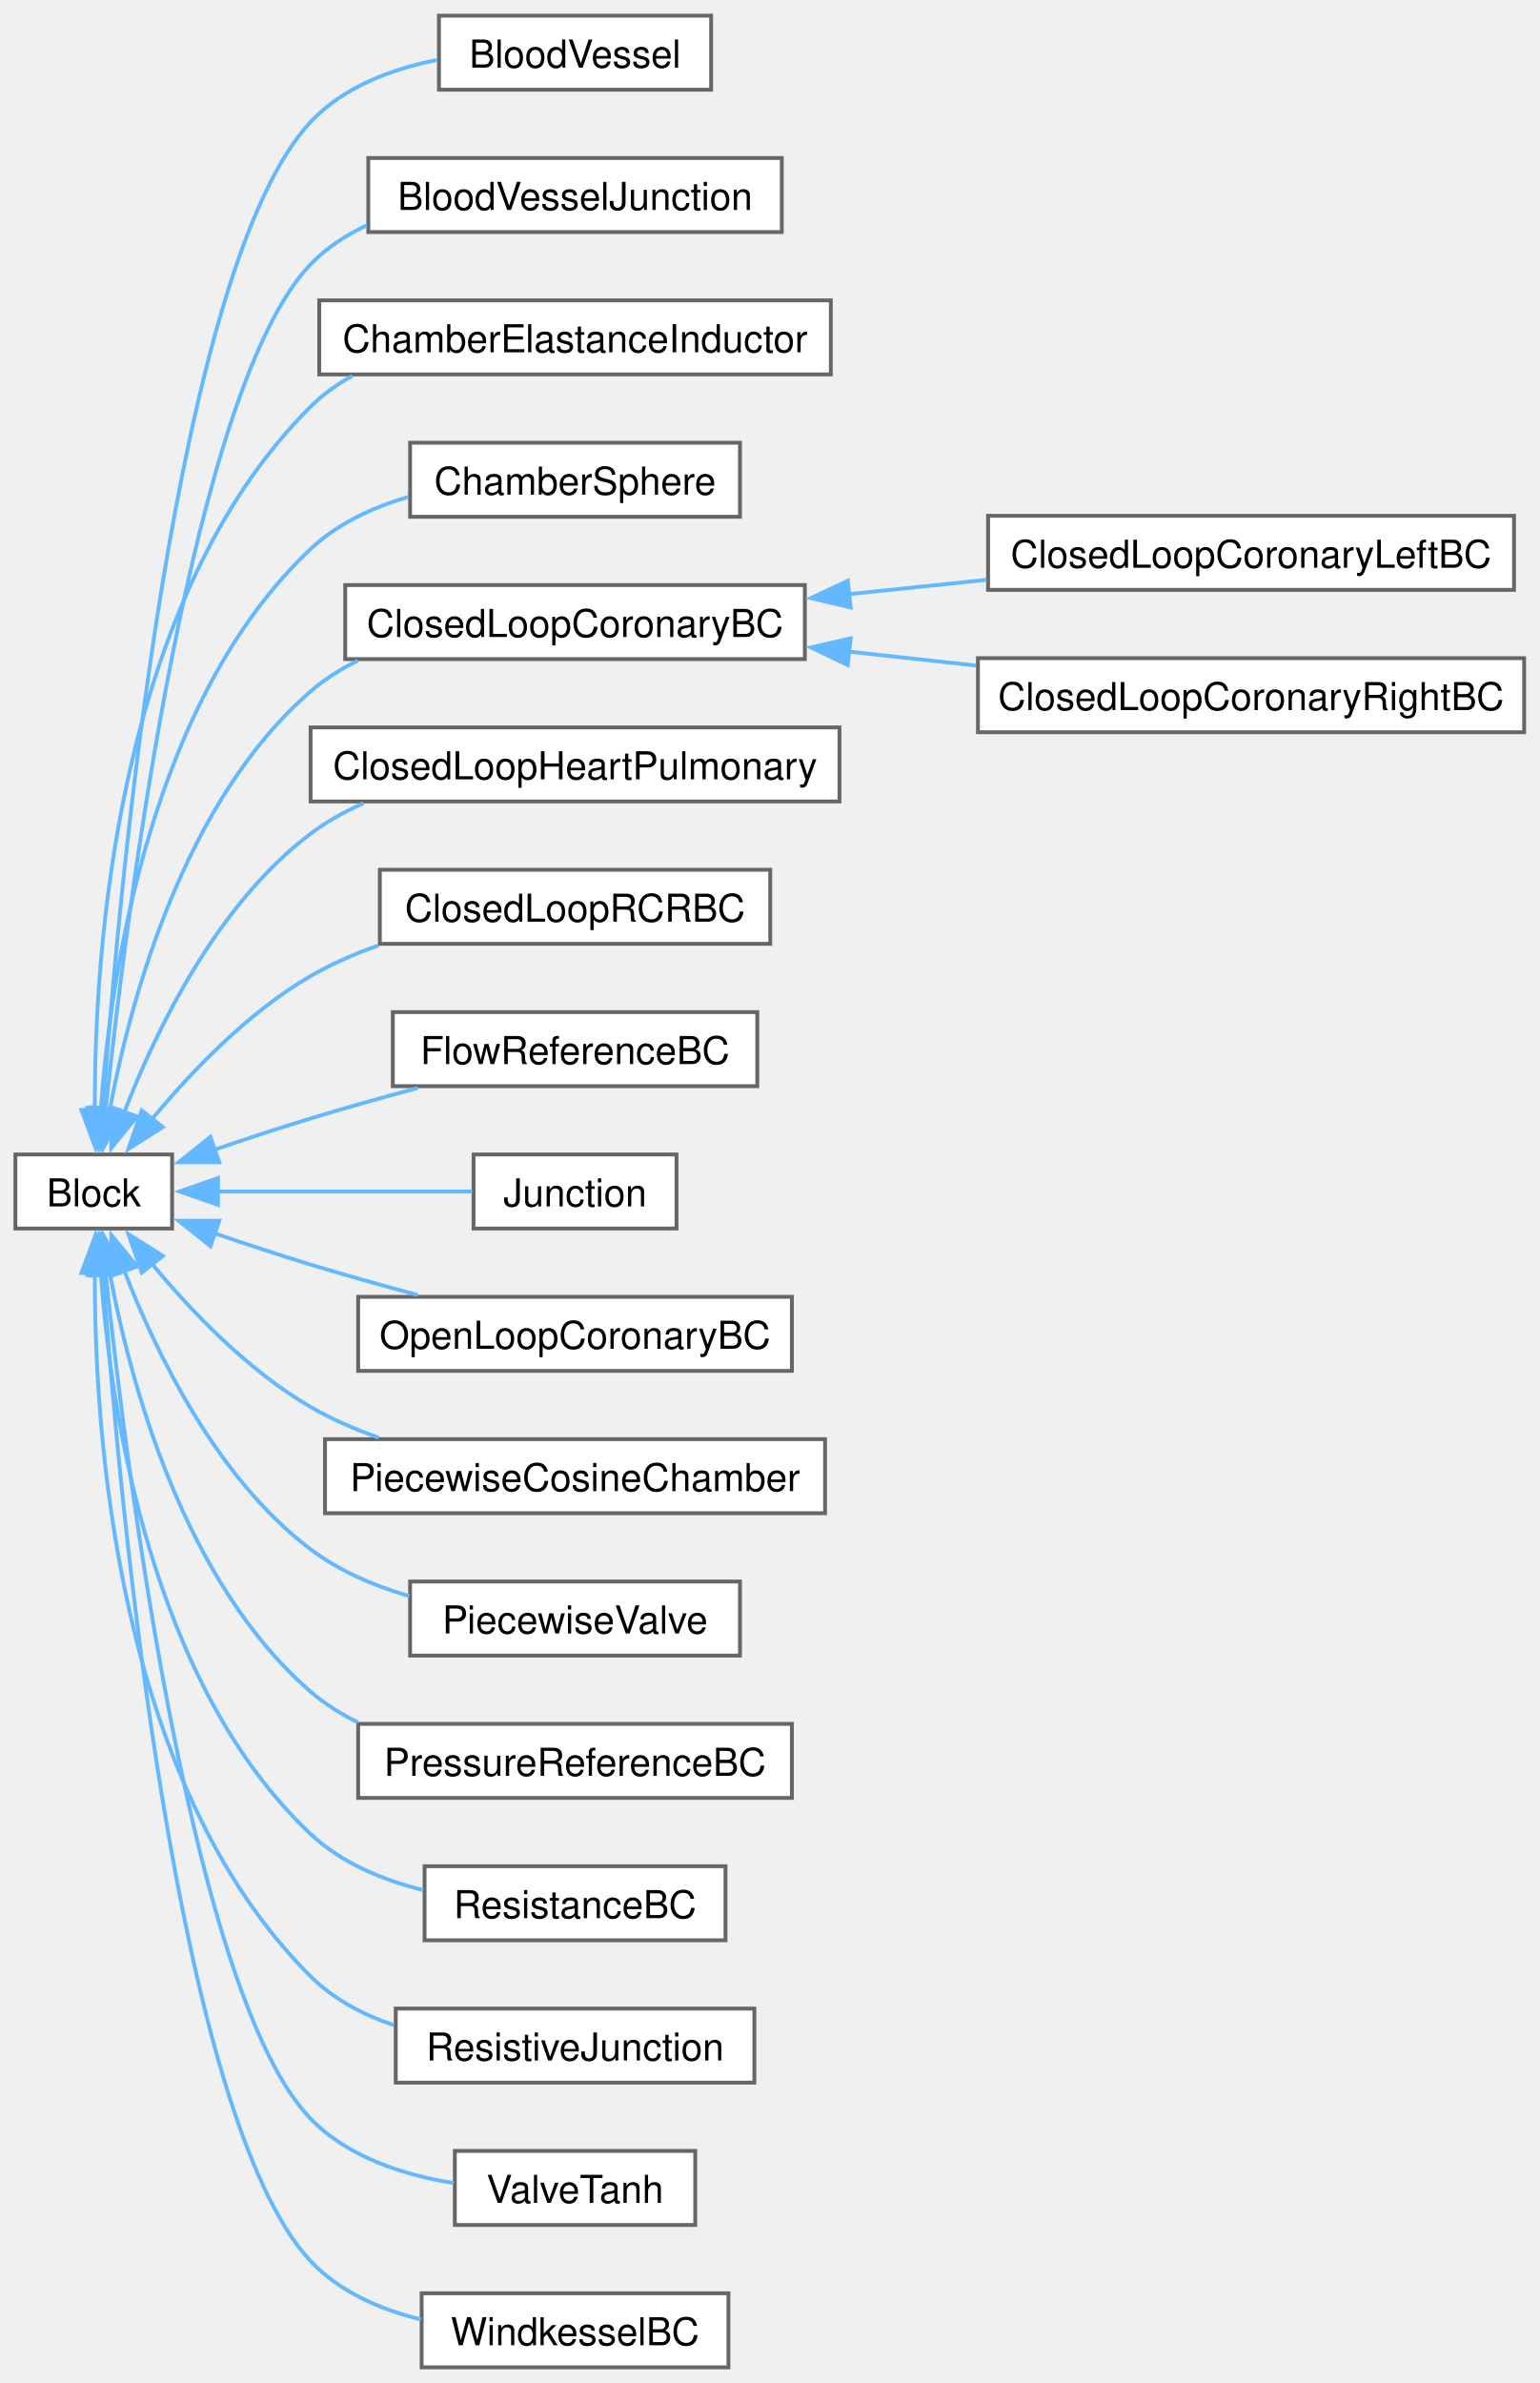
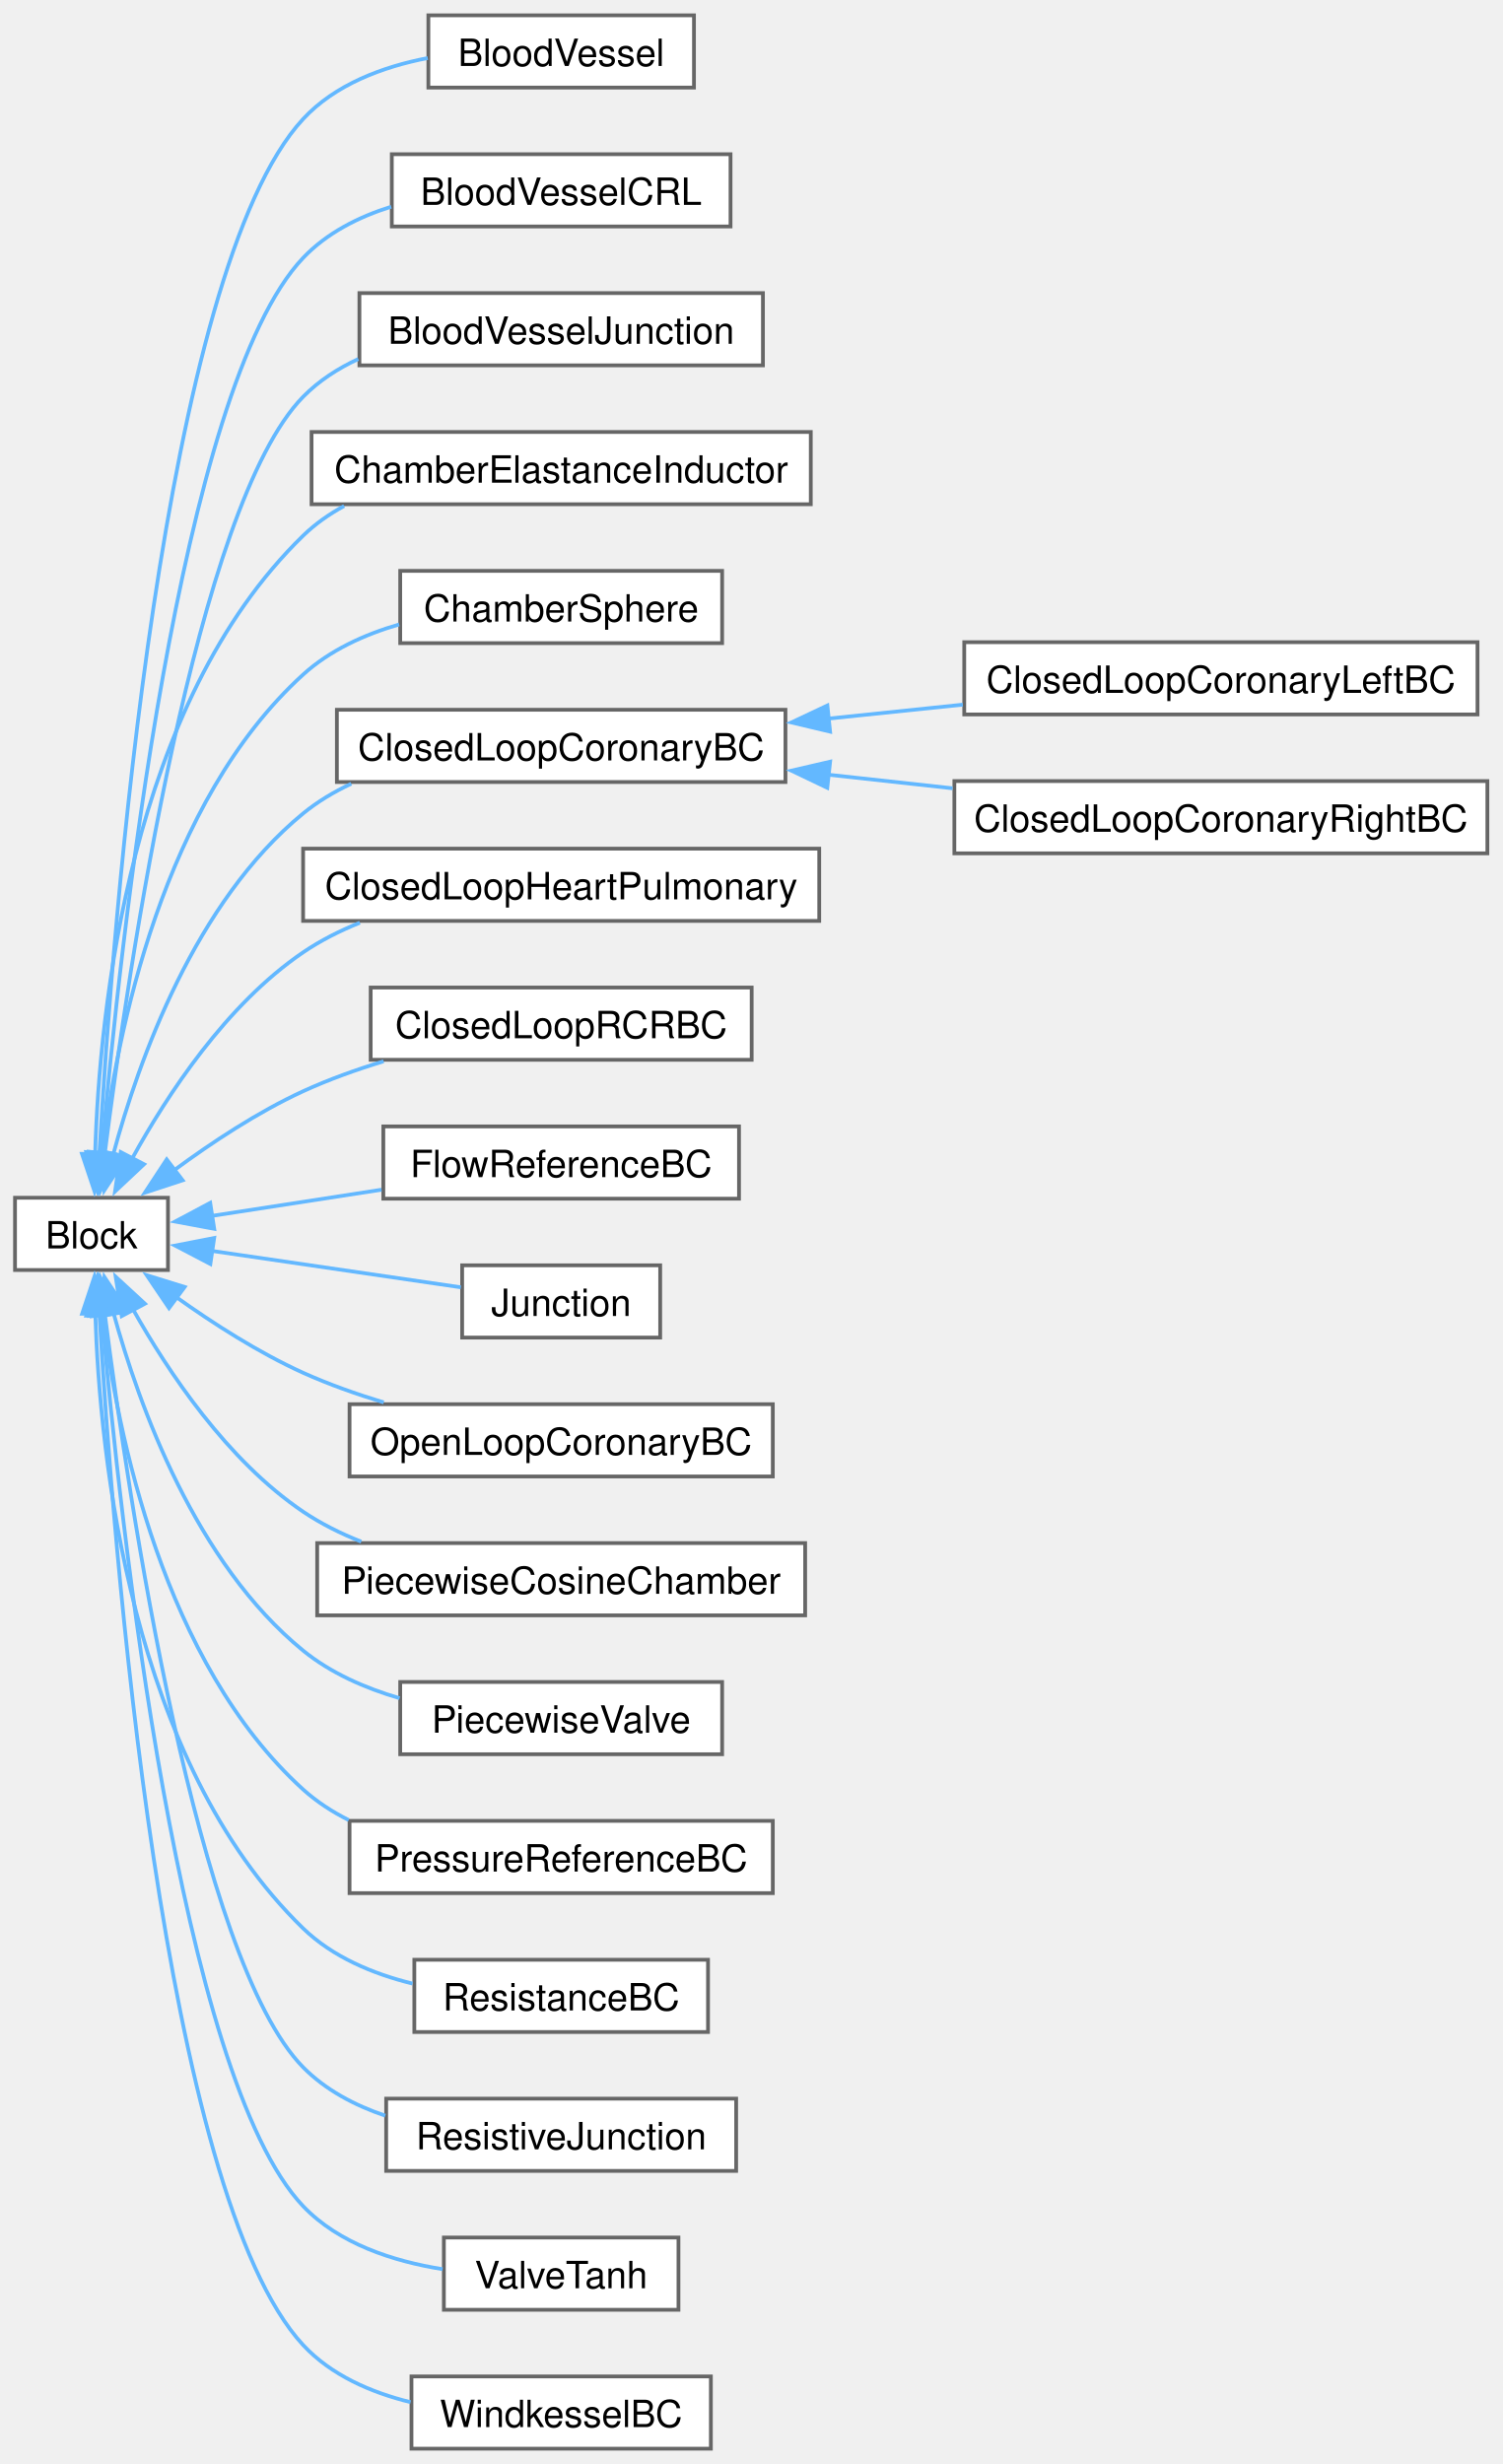
- <svg xmlns="http://www.w3.org/2000/svg" xmlns:xlink="http://www.w3.org/1999/xlink" width="400pt" height="619pt" viewBox="0.00 0.00 400.25 619.25">
-   <g id="graph0" class="graph" transform="scale(1 1) rotate(0) translate(4 615.25)">
+ <svg xmlns="http://www.w3.org/2000/svg" xmlns:xlink="http://www.w3.org/1999/xlink" width="400pt" height="656pt" viewBox="0.00 0.00 400.25 656.25">
+   <g id="graph0" class="graph" transform="scale(1 1) rotate(0) translate(4 652.25)">
    <g id="Node000000" class="node">
      <g id="a_Node000000">
        <a xlink:href="class_block.html" target="_top" xlink:title="Base class for 0D model components.">
-           <polygon fill="white" stroke="#666666" points="40.75,-315.25 0,-315.25 0,-296 40.75,-296 40.75,-315.25" />
-           <text text-anchor="middle" x="20.38" y="-301.75" font-family="Helvetica,sans-Serif" font-size="10.00">Block</text>
+           <polygon fill="white" stroke="#666666" points="40.75,-333.25 0,-333.25 0,-314 40.75,-314 40.75,-333.25" />
+           <text text-anchor="middle" x="20.38" y="-319.75" font-family="Helvetica,sans-Serif" font-size="10.00">Block</text>
        </a>
      </g>
    </g>
    <g id="Node000001" class="node">
      <g id="a_Node000001">
        <a xlink:href="class_blood_vessel.html" target="_top" xlink:title="Resistor-capacitor-inductor blood vessel with optional stenosis.">
-           <polygon fill="white" stroke="#666666" points="180.88,-611.25 110.12,-611.25 110.12,-592 180.88,-592 180.88,-611.25" />
-           <text text-anchor="middle" x="145.5" y="-597.75" font-family="Helvetica,sans-Serif" font-size="10.00">BloodVessel</text>
+           <polygon fill="white" stroke="#666666" points="180.88,-648.25 110.12,-648.25 110.12,-629 180.88,-629 180.88,-648.25" />
+           <text text-anchor="middle" x="145.5" y="-634.75" font-family="Helvetica,sans-Serif" font-size="10.00">BloodVessel</text>
        </a>
      </g>
    </g>
    <g id="edge1_Node000000_Node000001" class="edge">
      <g id="a_edge1_Node000000_Node000001">
        <a xlink:title=" ">
-           <path fill="none" stroke="#63b8ff" d="M22.78,-327.13C27.02,-385.72 41.68,-546.27 76.75,-583.62 85.25,-592.68 97.73,-597.37 109.67,-599.75" />
-           <polygon fill="#63b8ff" stroke="#63b8ff" points="26.27,-326.93 22.09,-317.2 19.29,-327.41 26.27,-326.93" />
+           <path fill="none" stroke="#63b8ff" d="M22.47,-344.98C26.02,-406.16 39.29,-580.23 76.75,-620.62 85.27,-629.82 97.91,-634.53 109.96,-636.87" />
+           <polygon fill="#63b8ff" stroke="#63b8ff" points="25.97,-345.04 21.93,-335.24 18.98,-345.42 25.97,-345.04" />
        </a>
      </g>
    </g>
    <g id="Node000002" class="node">
      <g id="a_Node000002">
+         <a xlink:href="class_blood_vessel_c_r_l.html" target="_top" xlink:title="Capacitor-resistor-inductor blood vessel with optional stenosis.">
+           <polygon fill="white" stroke="#666666" points="190.62,-611.25 100.38,-611.25 100.38,-592 190.62,-592 190.62,-611.25" />
+           <text text-anchor="middle" x="145.5" y="-597.75" font-family="Helvetica,sans-Serif" font-size="10.00">BloodVesselCRL</text>
+         </a>
+       </g>
+     </g>
+     <g id="edge2_Node000000_Node000002" class="edge">
+       <g id="a_edge2_Node000000_Node000002">
+         <a xlink:title=" ">
+           <path fill="none" stroke="#63b8ff" d="M23.07,-344.84C27.96,-400.55 43.84,-549.04 76.75,-583.62 83.04,-590.24 91.46,-594.52 100.22,-597.27" />
+           <polygon fill="#63b8ff" stroke="#63b8ff" points="26.58,-344.79 22.26,-335.12 19.61,-345.38 26.58,-344.79" />
+         </a>
+       </g>
+     </g>
+     <g id="Node000003" class="node">
+       <g id="a_Node000003">
        <a xlink:href="class_blood_vessel_junction.html" target="_top" xlink:title="Junction between blood vessels.">
          <polygon fill="white" stroke="#666666" points="199.25,-574.25 91.75,-574.25 91.75,-555 199.25,-555 199.25,-574.25" />
          <text text-anchor="middle" x="145.5" y="-560.75" font-family="Helvetica,sans-Serif" font-size="10.00">BloodVesselJunction</text>
        </a>
      </g>
    </g>
-     <g id="edge2_Node000000_Node000002" class="edge">
-       <g id="a_edge2_Node000000_Node000002">
-         <a xlink:title=" ">
-           <path fill="none" stroke="#63b8ff" d="M23.48,-327.03C29.12,-379.97 46.22,-515.05 76.75,-546.62 80.89,-550.91 85.94,-554.22 91.38,-556.76" />
-           <polygon fill="#63b8ff" stroke="#63b8ff" points="26.98,-326.81 22.48,-317.22 20.01,-327.52 26.98,-326.81" />
-         </a>
-       </g>
-     </g>
-     <g id="Node000003" class="node">
-       <g id="a_Node000003">
+     <g id="edge3_Node000000_Node000003" class="edge">
+       <g id="a_edge3_Node000000_Node000003">
+         <a xlink:title=" ">
+           <path fill="none" stroke="#63b8ff" d="M23.88,-344.75C30.2,-394.64 48.38,-517.78 76.75,-546.62 80.93,-550.88 86,-554.16 91.45,-556.69" />
+           <polygon fill="#63b8ff" stroke="#63b8ff" points="27.37,-344.49 22.68,-334.99 20.42,-345.35 27.37,-344.49" />
+         </a>
+       </g>
+     </g>
+     <g id="Node000004" class="node">
+       <g id="a_Node000004">
        <a xlink:href="class_chamber_elastance_inductor.html" target="_top" xlink:title="Cardiac chamber with elastance and inductor.">
          <polygon fill="white" stroke="#666666" points="212,-537.25 79,-537.25 79,-518 212,-518 212,-537.25" />
          <text text-anchor="middle" x="145.5" y="-523.75" font-family="Helvetica,sans-Serif" font-size="10.00">ChamberElastanceInductor</text>
        </a>
      </g>
    </g>
-     <g id="edge3_Node000000_Node000003" class="edge">
-       <g id="a_edge3_Node000000_Node000003">
-         <a xlink:title=" ">
-           <path fill="none" stroke="#63b8ff" d="M20.66,-326.62C20.47,-367.75 26.16,-459.31 76.75,-509.62 79.94,-512.8 83.63,-515.43 87.6,-517.62" />
-           <polygon fill="#63b8ff" stroke="#63b8ff" points="24.16,-326.94 20.85,-316.88 17.16,-326.81 24.16,-326.94" />
-         </a>
-       </g>
-     </g>
-     <g id="Node000004" class="node">
-       <g id="a_Node000004">
+     <g id="edge4_Node000000_Node000004" class="edge">
+       <g id="a_edge4_Node000000_Node000004">
+         <a xlink:title=" ">
+           <path fill="none" stroke="#63b8ff" d="M21.34,-344.87C22.48,-383.37 30.59,-464.81 76.75,-509.62 79.98,-512.76 83.69,-515.37 87.68,-517.53" />
+           <polygon fill="#63b8ff" stroke="#63b8ff" points="24.84,-344.84 21.2,-334.89 17.84,-344.94 24.84,-344.84" />
+         </a>
+       </g>
+     </g>
+     <g id="Node000005" class="node">
+       <g id="a_Node000005">
        <a xlink:href="class_chamber_sphere.html" target="_top" xlink:title="Spherical heart chamber model.">
          <polygon fill="white" stroke="#666666" points="188.38,-500.25 102.62,-500.25 102.62,-481 188.38,-481 188.38,-500.25" />
          <text text-anchor="middle" x="145.5" y="-486.75" font-family="Helvetica,sans-Serif" font-size="10.00">ChamberSphere</text>
        </a>
      </g>
    </g>
-     <g id="edge4_Node000000_Node000004" class="edge">
-       <g id="a_edge4_Node000000_Node000004">
-         <a xlink:title=" ">
-           <path fill="none" stroke="#63b8ff" d="M22.21,-326.93C24.78,-362.39 35.15,-433.47 76.75,-472.62 83.75,-479.21 92.88,-483.45 102.16,-486.16" />
-           <polygon fill="#63b8ff" stroke="#63b8ff" points="25.71,-326.9 21.66,-317.12 18.72,-327.3 25.71,-326.9" />
-         </a>
-       </g>
-     </g>
-     <g id="Node000005" class="node">
-       <g id="a_Node000005">
+     <g id="edge5_Node000000_Node000005" class="edge">
+       <g id="a_edge5_Node000000_Node000005">
+         <a xlink:title=" ">
+           <path fill="none" stroke="#63b8ff" d="M23.21,-344.92C27.17,-377.3 39.42,-438.72 76.75,-472.62 83.87,-479.09 93.04,-483.28 102.33,-485.98" />
+           <polygon fill="#63b8ff" stroke="#63b8ff" points="26.72,-344.78 22.19,-335.2 19.75,-345.51 26.72,-344.78" />
+         </a>
+       </g>
+     </g>
+     <g id="Node000006" class="node">
+       <g id="a_Node000006">
        <a xlink:href="class_closed_loop_coronary_b_c.html" target="_top" xlink:title="Closed loop coronary boundary condition which is connected to other blocks on both sides and the intr...">
          <polygon fill="white" stroke="#666666" points="205.25,-463.25 85.75,-463.25 85.75,-444 205.25,-444 205.25,-463.25" />
          <text text-anchor="middle" x="145.5" y="-449.75" font-family="Helvetica,sans-Serif" font-size="10.00">ClosedLoopCoronaryBC</text>
        </a>
      </g>
    </g>
-     <g id="edge5_Node000000_Node000005" class="edge">
-       <g id="a_edge5_Node000000_Node000005">
-         <a xlink:title=" ">
-           <path fill="none" stroke="#63b8ff" d="M24.5,-326.66C29.91,-355.52 43.8,-407.08 76.75,-435.62 80.43,-438.81 84.61,-441.44 89.05,-443.61" />
-           <polygon fill="#63b8ff" stroke="#63b8ff" points="27.98,-326.25 22.87,-316.97 21.08,-327.42 27.98,-326.25" />
-         </a>
-       </g>
-     </g>
-     <g id="Node000008" class="node">
-       <g id="a_Node000008">
+     <g id="edge6_Node000000_Node000006" class="edge">
+       <g id="a_edge6_Node000000_Node000006">
+         <a xlink:title=" ">
+           <path fill="none" stroke="#63b8ff" d="M26.14,-344.69C32.98,-370.05 48.04,-412.14 76.75,-435.62 80.61,-438.78 84.97,-441.39 89.58,-443.55" />
+           <polygon fill="#63b8ff" stroke="#63b8ff" points="29.59,-344.08 23.78,-335.21 22.8,-345.76 29.59,-344.08" />
+         </a>
+       </g>
+     </g>
+     <g id="Node000009" class="node">
+       <g id="a_Node000009">
        <a xlink:href="class_closed_loop_heart_pulmonary.html" target="_top" xlink:title="Heart and pulmonary circulation model.">
          <polygon fill="white" stroke="#666666" points="214.25,-426.25 76.75,-426.25 76.75,-407 214.25,-407 214.25,-426.25" />
          <text text-anchor="middle" x="145.5" y="-412.75" font-family="Helvetica,sans-Serif" font-size="10.00">ClosedLoopHeartPulmonary</text>
        </a>
      </g>
    </g>
-     <g id="edge8_Node000000_Node000008" class="edge">
-       <g id="a_edge8_Node000000_Node000008">
-         <a xlink:title=" ">
-           <path fill="none" stroke="#63b8ff" d="M28.32,-326.25C36.55,-347.54 52.32,-380.18 76.75,-398.62 80.93,-401.78 85.61,-404.38 90.52,-406.53" />
-           <polygon fill="#63b8ff" stroke="#63b8ff" points="31.63,-325.12 24.94,-316.91 25.05,-327.5 31.63,-325.12" />
-         </a>
-       </g>
-     </g>
-     <g id="Node000009" class="node">
-       <g id="a_Node000009">
+     <g id="edge9_Node000000_Node000009" class="edge">
+       <g id="a_edge9_Node000000_Node000009">
+         <a xlink:title=" ">
+           <path fill="none" stroke="#63b8ff" d="M31.19,-343.66C40.58,-360.76 56.33,-384.74 76.75,-398.62 81.38,-401.77 86.53,-404.37 91.87,-406.52" />
+           <polygon fill="#63b8ff" stroke="#63b8ff" points="34.37,-342.18 26.65,-334.93 28.16,-345.41 34.37,-342.18" />
+         </a>
+       </g>
+     </g>
+     <g id="Node000010" class="node">
+       <g id="a_Node000010">
        <a xlink:href="class_closed_loop_r_c_r_b_c.html" target="_top" xlink:title="Closed-loop RCR boundary condition.">
          <polygon fill="white" stroke="#666666" points="196.25,-389.25 94.75,-389.25 94.75,-370 196.25,-370 196.25,-389.25" />
          <text text-anchor="middle" x="145.5" y="-375.75" font-family="Helvetica,sans-Serif" font-size="10.00">ClosedLoopRCRBC</text>
        </a>
      </g>
    </g>
-     <g id="edge9_Node000000_Node000009" class="edge">
-       <g id="a_edge9_Node000000_Node000009">
-         <a xlink:title=" ">
-           <path fill="none" stroke="#63b8ff" d="M35.58,-324.51C45.76,-336.79 60.51,-352.21 76.75,-361.62 82.23,-364.8 88.27,-367.43 94.43,-369.6" />
-           <polygon fill="#63b8ff" stroke="#63b8ff" points="38.34,-322.36 29.38,-316.69 32.85,-326.71 38.34,-322.36" />
-         </a>
-       </g>
-     </g>
-     <g id="Node000010" class="node">
-       <g id="a_Node000010">
+     <g id="edge10_Node000000_Node000010" class="edge">
+       <g id="a_edge10_Node000000_Node000010">
+         <a xlink:title=" ">
+           <path fill="none" stroke="#63b8ff" d="M42.44,-340.61C52.37,-347.93 64.67,-356.08 76.75,-361.62 83.5,-364.72 90.87,-367.37 98.2,-369.6" />
+           <polygon fill="#63b8ff" stroke="#63b8ff" points="44.66,-337.9 34.59,-334.6 40.41,-343.46 44.66,-337.9" />
+         </a>
+       </g>
+     </g>
+     <g id="Node000011" class="node">
+       <g id="a_Node000011">
        <a xlink:href="class_flow_reference_b_c.html" target="_top" xlink:title="Flow reference boundary condition.">
          <polygon fill="white" stroke="#666666" points="192.88,-352.25 98.12,-352.25 98.12,-333 192.88,-333 192.88,-352.25" />
          <text text-anchor="middle" x="145.5" y="-338.75" font-family="Helvetica,sans-Serif" font-size="10.00">FlowReferenceBC</text>
        </a>
      </g>
    </g>
-     <g id="edge10_Node000000_Node000010" class="edge">
-       <g id="a_edge10_Node000000_Node000010">
-         <a xlink:title=" ">
-           <path fill="none" stroke="#63b8ff" d="M51.83,-316.51C59.89,-319.27 68.62,-322.15 76.75,-324.62 85.72,-327.35 95.42,-330.06 104.6,-332.53" />
-           <polygon fill="#63b8ff" stroke="#63b8ff" points="53.02,-313.22 42.43,-313.23 50.72,-319.83 53.02,-313.22" />
-         </a>
-       </g>
-     </g>
-     <g id="Node000011" class="node">
-       <g id="a_Node000011">
+     <g id="edge11_Node000000_Node000011" class="edge">
+       <g id="a_edge11_Node000000_Node000011">
+         <a xlink:title=" ">
+           <path fill="none" stroke="#63b8ff" d="M52.4,-328.41C66.1,-330.53 82.5,-333.06 97.64,-335.39" />
+           <polygon fill="#63b8ff" stroke="#63b8ff" points="53.07,-324.97 42.65,-326.91 52,-331.89 53.07,-324.97" />
+         </a>
+       </g>
+     </g>
+     <g id="Node000012" class="node">
+       <g id="a_Node000012">
        <a xlink:href="class_junction.html" target="_top" xlink:title="Junction.">
          <polygon fill="white" stroke="#666666" points="171.88,-315.25 119.12,-315.25 119.12,-296 171.88,-296 171.88,-315.25" />
          <text text-anchor="middle" x="145.5" y="-301.75" font-family="Helvetica,sans-Serif" font-size="10.00">Junction</text>
        </a>
      </g>
    </g>
-     <g id="edge11_Node000000_Node000011" class="edge">
-       <g id="a_edge11_Node000000_Node000011">
-         <a xlink:title=" ">
-           <path fill="none" stroke="#63b8ff" d="M52.43,-305.62C72.92,-305.62 99.46,-305.62 118.78,-305.62" />
-           <polygon fill="#63b8ff" stroke="#63b8ff" points="52.67,-302.13 42.67,-305.63 52.67,-309.13 52.67,-302.13" />
-         </a>
-       </g>
-     </g>
-     <g id="Node000012" class="node">
-       <g id="a_Node000012">
+     <g id="edge12_Node000000_Node000012" class="edge">
+       <g id="a_edge12_Node000000_Node000012">
+         <a xlink:title=" ">
+           <path fill="none" stroke="#63b8ff" d="M52.43,-319.09C72.92,-316.09 99.46,-312.21 118.78,-309.39" />
+           <polygon fill="#63b8ff" stroke="#63b8ff" points="52.04,-315.6 42.65,-320.51 53.06,-322.53 52.04,-315.6" />
+         </a>
+       </g>
+     </g>
+     <g id="Node000013" class="node">
+       <g id="a_Node000013">
        <a xlink:href="class_open_loop_coronary_b_c.html" target="_top" xlink:title="Open loop coronary boundary condition based on kim_coronary.">
          <polygon fill="white" stroke="#666666" points="201.88,-278.25 89.12,-278.25 89.12,-259 201.88,-259 201.88,-278.25" />
          <text text-anchor="middle" x="145.5" y="-264.75" font-family="Helvetica,sans-Serif" font-size="10.00">OpenLoopCoronaryBC</text>
        </a>
      </g>
    </g>
-     <g id="edge12_Node000000_Node000012" class="edge">
-       <g id="a_edge12_Node000000_Node000012">
-         <a xlink:title=" ">
-           <path fill="none" stroke="#63b8ff" d="M51.83,-294.74C59.89,-291.98 68.62,-289.1 76.75,-286.62 85.72,-283.9 95.42,-281.19 104.6,-278.72" />
-           <polygon fill="#63b8ff" stroke="#63b8ff" points="50.72,-291.42 42.43,-298.02 53.02,-298.03 50.72,-291.42" />
-         </a>
-       </g>
-     </g>
-     <g id="Node000013" class="node">
-       <g id="a_Node000013">
+     <g id="edge13_Node000000_Node000013" class="edge">
+       <g id="a_edge13_Node000000_Node000013">
+         <a xlink:title=" ">
+           <path fill="none" stroke="#63b8ff" d="M42.89,-306.83C52.77,-299.77 64.9,-291.98 76.75,-286.62 83.52,-283.57 90.9,-280.95 98.23,-278.73" />
+           <polygon fill="#63b8ff" stroke="#63b8ff" points="41.03,-303.85 35.08,-312.62 45.2,-309.48 41.03,-303.85" />
+         </a>
+       </g>
+     </g>
+     <g id="Node000014" class="node">
+       <g id="a_Node000014">
        <a xlink:href="class_piecewise_cosine_chamber.html" target="_top" xlink:title="Cardiac chamber with piecewise elastance and inductor.">
          <polygon fill="white" stroke="#666666" points="210.5,-241.25 80.5,-241.25 80.5,-222 210.5,-222 210.5,-241.25" />
          <text text-anchor="middle" x="145.5" y="-227.75" font-family="Helvetica,sans-Serif" font-size="10.00">PiecewiseCosineChamber</text>
        </a>
      </g>
    </g>
-     <g id="edge13_Node000000_Node000013" class="edge">
-       <g id="a_edge13_Node000000_Node000013">
-         <a xlink:title=" ">
-           <path fill="none" stroke="#63b8ff" d="M35.58,-286.74C45.76,-274.46 60.51,-259.04 76.75,-249.62 82.23,-246.45 88.27,-243.82 94.43,-241.65" />
-           <polygon fill="#63b8ff" stroke="#63b8ff" points="32.85,-284.54 29.38,-294.56 38.34,-288.89 32.85,-284.54" />
-         </a>
-       </g>
-     </g>
-     <g id="Node000014" class="node">
-       <g id="a_Node000014">
+     <g id="edge14_Node000000_Node000014" class="edge">
+       <g id="a_edge14_Node000000_Node000014">
+         <a xlink:title=" ">
+           <path fill="none" stroke="#63b8ff" d="M31.4,-303.59C40.86,-286.73 56.57,-263.25 76.75,-249.62 81.49,-246.42 86.77,-243.79 92.24,-241.63" />
+           <polygon fill="#63b8ff" stroke="#63b8ff" points="28.43,-301.73 26.82,-312.2 34.61,-305.02 28.43,-301.73" />
+         </a>
+       </g>
+     </g>
+     <g id="Node000015" class="node">
+       <g id="a_Node000015">
        <a xlink:href="class_piecewise_valve.html" target="_top" xlink:title="Valve (tanh) block.">
          <polygon fill="white" stroke="#666666" points="188.38,-204.25 102.62,-204.25 102.62,-185 188.38,-185 188.38,-204.25" />
          <text text-anchor="middle" x="145.5" y="-190.75" font-family="Helvetica,sans-Serif" font-size="10.00">PiecewiseValve</text>
        </a>
      </g>
    </g>
-     <g id="edge14_Node000000_Node000014" class="edge">
-       <g id="a_edge14_Node000000_Node000014">
-         <a xlink:title=" ">
-           <path fill="none" stroke="#63b8ff" d="M28.32,-285C36.55,-263.71 52.32,-231.07 76.75,-212.62 84.23,-206.98 93.34,-203.1 102.42,-200.44" />
-           <polygon fill="#63b8ff" stroke="#63b8ff" points="25.05,-283.75 24.94,-294.34 31.63,-286.13 25.05,-283.75" />
-         </a>
-       </g>
-     </g>
-     <g id="Node000015" class="node">
-       <g id="a_Node000015">
+     <g id="edge15_Node000000_Node000015" class="edge">
+       <g id="a_edge15_Node000000_Node000015">
+         <a xlink:title=" ">
+           <path fill="none" stroke="#63b8ff" d="M26.19,-302.74C33.08,-277.61 48.2,-235.89 76.75,-212.62 84.11,-206.63 93.27,-202.61 102.46,-199.93" />
+           <polygon fill="#63b8ff" stroke="#63b8ff" points="22.88,-301.57 23.82,-312.13 29.66,-303.29 22.88,-301.57" />
+         </a>
+       </g>
+     </g>
+     <g id="Node000016" class="node">
+       <g id="a_Node000016">
        <a xlink:href="class_pressure_reference_b_c.html" target="_top" xlink:title="Pressure reference boundary condition.">
          <polygon fill="white" stroke="#666666" points="201.88,-167.25 89.12,-167.25 89.12,-148 201.88,-148 201.88,-167.25" />
          <text text-anchor="middle" x="145.5" y="-153.75" font-family="Helvetica,sans-Serif" font-size="10.00">PressureReferenceBC</text>
        </a>
      </g>
    </g>
-     <g id="edge15_Node000000_Node000015" class="edge">
-       <g id="a_edge15_Node000000_Node000015">
-         <a xlink:title=" ">
-           <path fill="none" stroke="#63b8ff" d="M24.5,-284.59C29.91,-255.73 43.8,-204.17 76.75,-175.62 80.43,-172.44 84.61,-169.81 89.05,-167.64" />
-           <polygon fill="#63b8ff" stroke="#63b8ff" points="21.08,-283.83 22.87,-294.28 27.98,-285 21.08,-283.83" />
-         </a>
-       </g>
-     </g>
-     <g id="Node000016" class="node">
-       <g id="a_Node000016">
+     <g id="edge16_Node000000_Node000016" class="edge">
+       <g id="a_edge16_Node000000_Node000016">
+         <a xlink:title=" ">
+           <path fill="none" stroke="#63b8ff" d="M23.26,-302.47C27.27,-270.31 39.6,-209.29 76.75,-175.62 80.36,-172.36 84.49,-169.67 88.9,-167.46" />
+           <polygon fill="#63b8ff" stroke="#63b8ff" points="19.81,-301.8 22.22,-312.12 26.77,-302.55 19.81,-301.8" />
+         </a>
+       </g>
+     </g>
+     <g id="Node000017" class="node">
+       <g id="a_Node000017">
        <a xlink:href="class_resistance_b_c.html" target="_top" xlink:title="Resistance boundary condition.">
          <polygon fill="white" stroke="#666666" points="184.62,-130.25 106.38,-130.25 106.38,-111 184.62,-111 184.62,-130.25" />
          <text text-anchor="middle" x="145.5" y="-116.75" font-family="Helvetica,sans-Serif" font-size="10.00">ResistanceBC</text>
        </a>
      </g>
    </g>
-     <g id="edge16_Node000000_Node000016" class="edge">
-       <g id="a_edge16_Node000000_Node000016">
-         <a xlink:title=" ">
-           <path fill="none" stroke="#63b8ff" d="M22.21,-284.32C24.78,-248.86 35.15,-177.78 76.75,-138.62 84.73,-131.12 95.47,-126.66 106.04,-124.05" />
-           <polygon fill="#63b8ff" stroke="#63b8ff" points="18.72,-283.95 21.66,-294.13 25.71,-284.35 18.72,-283.95" />
-         </a>
-       </g>
-     </g>
-     <g id="Node000017" class="node">
-       <g id="a_Node000017">
+     <g id="edge17_Node000000_Node000017" class="edge">
+       <g id="a_edge17_Node000000_Node000017">
+         <a xlink:title=" ">
+           <path fill="none" stroke="#63b8ff" d="M21.38,-302.49C22.58,-264.2 30.78,-183.18 76.75,-138.62 84.61,-131 95.32,-126.51 105.9,-123.9" />
+           <polygon fill="#63b8ff" stroke="#63b8ff" points="17.88,-302.36 21.22,-312.41 24.88,-302.47 17.88,-302.36" />
+         </a>
+       </g>
+     </g>
+     <g id="Node000018" class="node">
+       <g id="a_Node000018">
        <a xlink:href="class_resistive_junction.html" target="_top" xlink:title="ResistiveJunction.">
          <polygon fill="white" stroke="#666666" points="192.12,-93.25 98.88,-93.25 98.88,-74 192.12,-74 192.12,-93.25" />
          <text text-anchor="middle" x="145.5" y="-79.75" font-family="Helvetica,sans-Serif" font-size="10.00">ResistiveJunction</text>
        </a>
      </g>
    </g>
-     <g id="edge17_Node000000_Node000017" class="edge">
-       <g id="a_edge17_Node000000_Node000017">
-         <a xlink:title=" ">
-           <path fill="none" stroke="#63b8ff" d="M20.66,-284.63C20.47,-243.5 26.16,-151.94 76.75,-101.62 82.7,-95.7 90.37,-91.67 98.39,-88.93" />
-           <polygon fill="#63b8ff" stroke="#63b8ff" points="17.16,-284.44 20.85,-294.37 24.16,-284.31 17.16,-284.44" />
-         </a>
-       </g>
-     </g>
-     <g id="Node000018" class="node">
-       <g id="a_Node000018">
+     <g id="edge18_Node000000_Node000018" class="edge">
+       <g id="a_edge18_Node000000_Node000018">
+         <a xlink:title=" ">
+           <path fill="none" stroke="#63b8ff" d="M23.93,-302.26C30.33,-252.37 48.54,-130.26 76.75,-101.62 82.73,-95.56 90.5,-91.46 98.64,-88.71" />
+           <polygon fill="#63b8ff" stroke="#63b8ff" points="20.48,-301.68 22.72,-312.03 27.42,-302.54 20.48,-301.68" />
+         </a>
+       </g>
+     </g>
+     <g id="Node000019" class="node">
+       <g id="a_Node000019">
        <a xlink:href="class_valve_tanh.html" target="_top" xlink:title="Valve (tanh) block.">
          <polygon fill="white" stroke="#666666" points="176.75,-56.25 114.25,-56.25 114.25,-37 176.75,-37 176.75,-56.25" />
          <text text-anchor="middle" x="145.5" y="-42.75" font-family="Helvetica,sans-Serif" font-size="10.00">ValveTanh</text>
        </a>
      </g>
    </g>
-     <g id="edge18_Node000000_Node000018" class="edge">
-       <g id="a_edge18_Node000000_Node000018">
-         <a xlink:title=" ">
-           <path fill="none" stroke="#63b8ff" d="M23.48,-284.22C29.12,-231.28 46.22,-96.2 76.75,-64.62 86.39,-54.65 100.88,-49.99 113.99,-47.89" />
-           <polygon fill="#63b8ff" stroke="#63b8ff" points="20.01,-283.73 22.48,-294.03 26.98,-284.44 20.01,-283.73" />
-         </a>
-       </g>
-     </g>
-     <g id="Node000019" class="node">
-       <g id="a_Node000019">
+     <g id="edge19_Node000000_Node000019" class="edge">
+       <g id="a_edge19_Node000000_Node000019">
+         <a xlink:title=" ">
+           <path fill="none" stroke="#63b8ff" d="M23.09,-302.49C28,-246.99 43.95,-99.07 76.75,-64.62 86.32,-54.58 100.8,-49.91 113.92,-47.82" />
+           <polygon fill="#63b8ff" stroke="#63b8ff" points="19.62,-301.91 22.26,-312.17 26.6,-302.5 19.62,-301.91" />
+         </a>
+       </g>
+     </g>
+     <g id="Node000020" class="node">
+       <g id="a_Node000020">
        <a xlink:href="class_windkessel_b_c.html" target="_top" xlink:title="Windkessel RCR boundary condition.">
          <polygon fill="white" stroke="#666666" points="185.38,-19.25 105.62,-19.25 105.62,0 185.38,0 185.38,-19.25" />
          <text text-anchor="middle" x="145.5" y="-5.75" font-family="Helvetica,sans-Serif" font-size="10.00">WindkesselBC</text>
        </a>
      </g>
    </g>
-     <g id="edge19_Node000000_Node000019" class="edge">
-       <g id="a_edge19_Node000000_Node000019">
-         <a xlink:title=" ">
-           <path fill="none" stroke="#63b8ff" d="M22.78,-284.12C27.02,-225.53 41.68,-64.98 76.75,-27.62 84.25,-19.64 94.85,-15.04 105.44,-12.44" />
-           <polygon fill="#63b8ff" stroke="#63b8ff" points="19.29,-283.84 22.09,-294.05 26.27,-284.32 19.29,-283.84" />
-         </a>
-       </g>
-     </g>
-     <g id="Node000006" class="node">
-       <g id="a_Node000006">
+     <g id="edge20_Node000000_Node000020" class="edge">
+       <g id="a_edge20_Node000000_Node000020">
+         <a xlink:title=" ">
+           <path fill="none" stroke="#63b8ff" d="M22.48,-302.34C26.06,-241.36 39.4,-67.88 76.75,-27.62 84.2,-19.6 94.79,-14.99 105.38,-12.39" />
+           <polygon fill="#63b8ff" stroke="#63b8ff" points="19,-301.86 21.94,-312.04 25.99,-302.25 19,-301.86" />
+         </a>
+       </g>
+     </g>
+     <g id="Node000007" class="node">
+       <g id="a_Node000007">
        <a xlink:href="class_closed_loop_coronary_left_b_c.html" target="_top" xlink:title="Left side of closed loop coronary boundary condition ClosedLoopCoronaryBC.">
          <polygon fill="white" stroke="#666666" points="389.62,-481.25 252.88,-481.25 252.88,-462 389.62,-462 389.62,-481.25" />
          <text text-anchor="middle" x="321.25" y="-467.75" font-family="Helvetica,sans-Serif" font-size="10.00">ClosedLoopCoronaryLeftBC</text>
        </a>
      </g>
    </g>
-     <g id="edge6_Node000005_Node000006" class="edge">
-       <g id="a_edge6_Node000005_Node000006">
+     <g id="edge7_Node000006_Node000007" class="edge">
+       <g id="a_edge7_Node000006_Node000007">
        <a xlink:title=" ">
          <path fill="none" stroke="#63b8ff" d="M216.53,-460.88C228.4,-462.11 240.7,-463.38 252.5,-464.61" />
          <polygon fill="#63b8ff" stroke="#63b8ff" points="217.14,-457.42 206.83,-459.87 216.42,-464.39 217.14,-457.42" />
        </a>
      </g>
    </g>
-     <g id="Node000007" class="node">
-       <g id="a_Node000007">
+     <g id="Node000008" class="node">
+       <g id="a_Node000008">
        <a xlink:href="class_closed_loop_coronary_right_b_c.html" target="_top" xlink:title="Right side of closed loop coronary boundary condition ClosedLoopCoronaryBC.">
          <polygon fill="white" stroke="#666666" points="392.25,-444.25 250.25,-444.25 250.25,-425 392.25,-425 392.25,-444.25" />
          <text text-anchor="middle" x="321.25" y="-430.75" font-family="Helvetica,sans-Serif" font-size="10.00">ClosedLoopCoronaryRightBC</text>
        </a>
      </g>
    </g>
-     <g id="edge7_Node000005_Node000007" class="edge">
-       <g id="a_edge7_Node000005_Node000007">
+     <g id="edge8_Node000006_Node000008" class="edge">
+       <g id="a_edge8_Node000006_Node000008">
        <a xlink:title=" ">
          <path fill="none" stroke="#63b8ff" d="M216.56,-445.96C227.5,-444.77 238.81,-443.53 249.76,-442.33" />
          <polygon fill="#63b8ff" stroke="#63b8ff" points="216.39,-442.46 206.83,-447.03 217.15,-449.42 216.39,-442.46" />
        </a>
      </g>
    </g>
  </g>
</svg>
